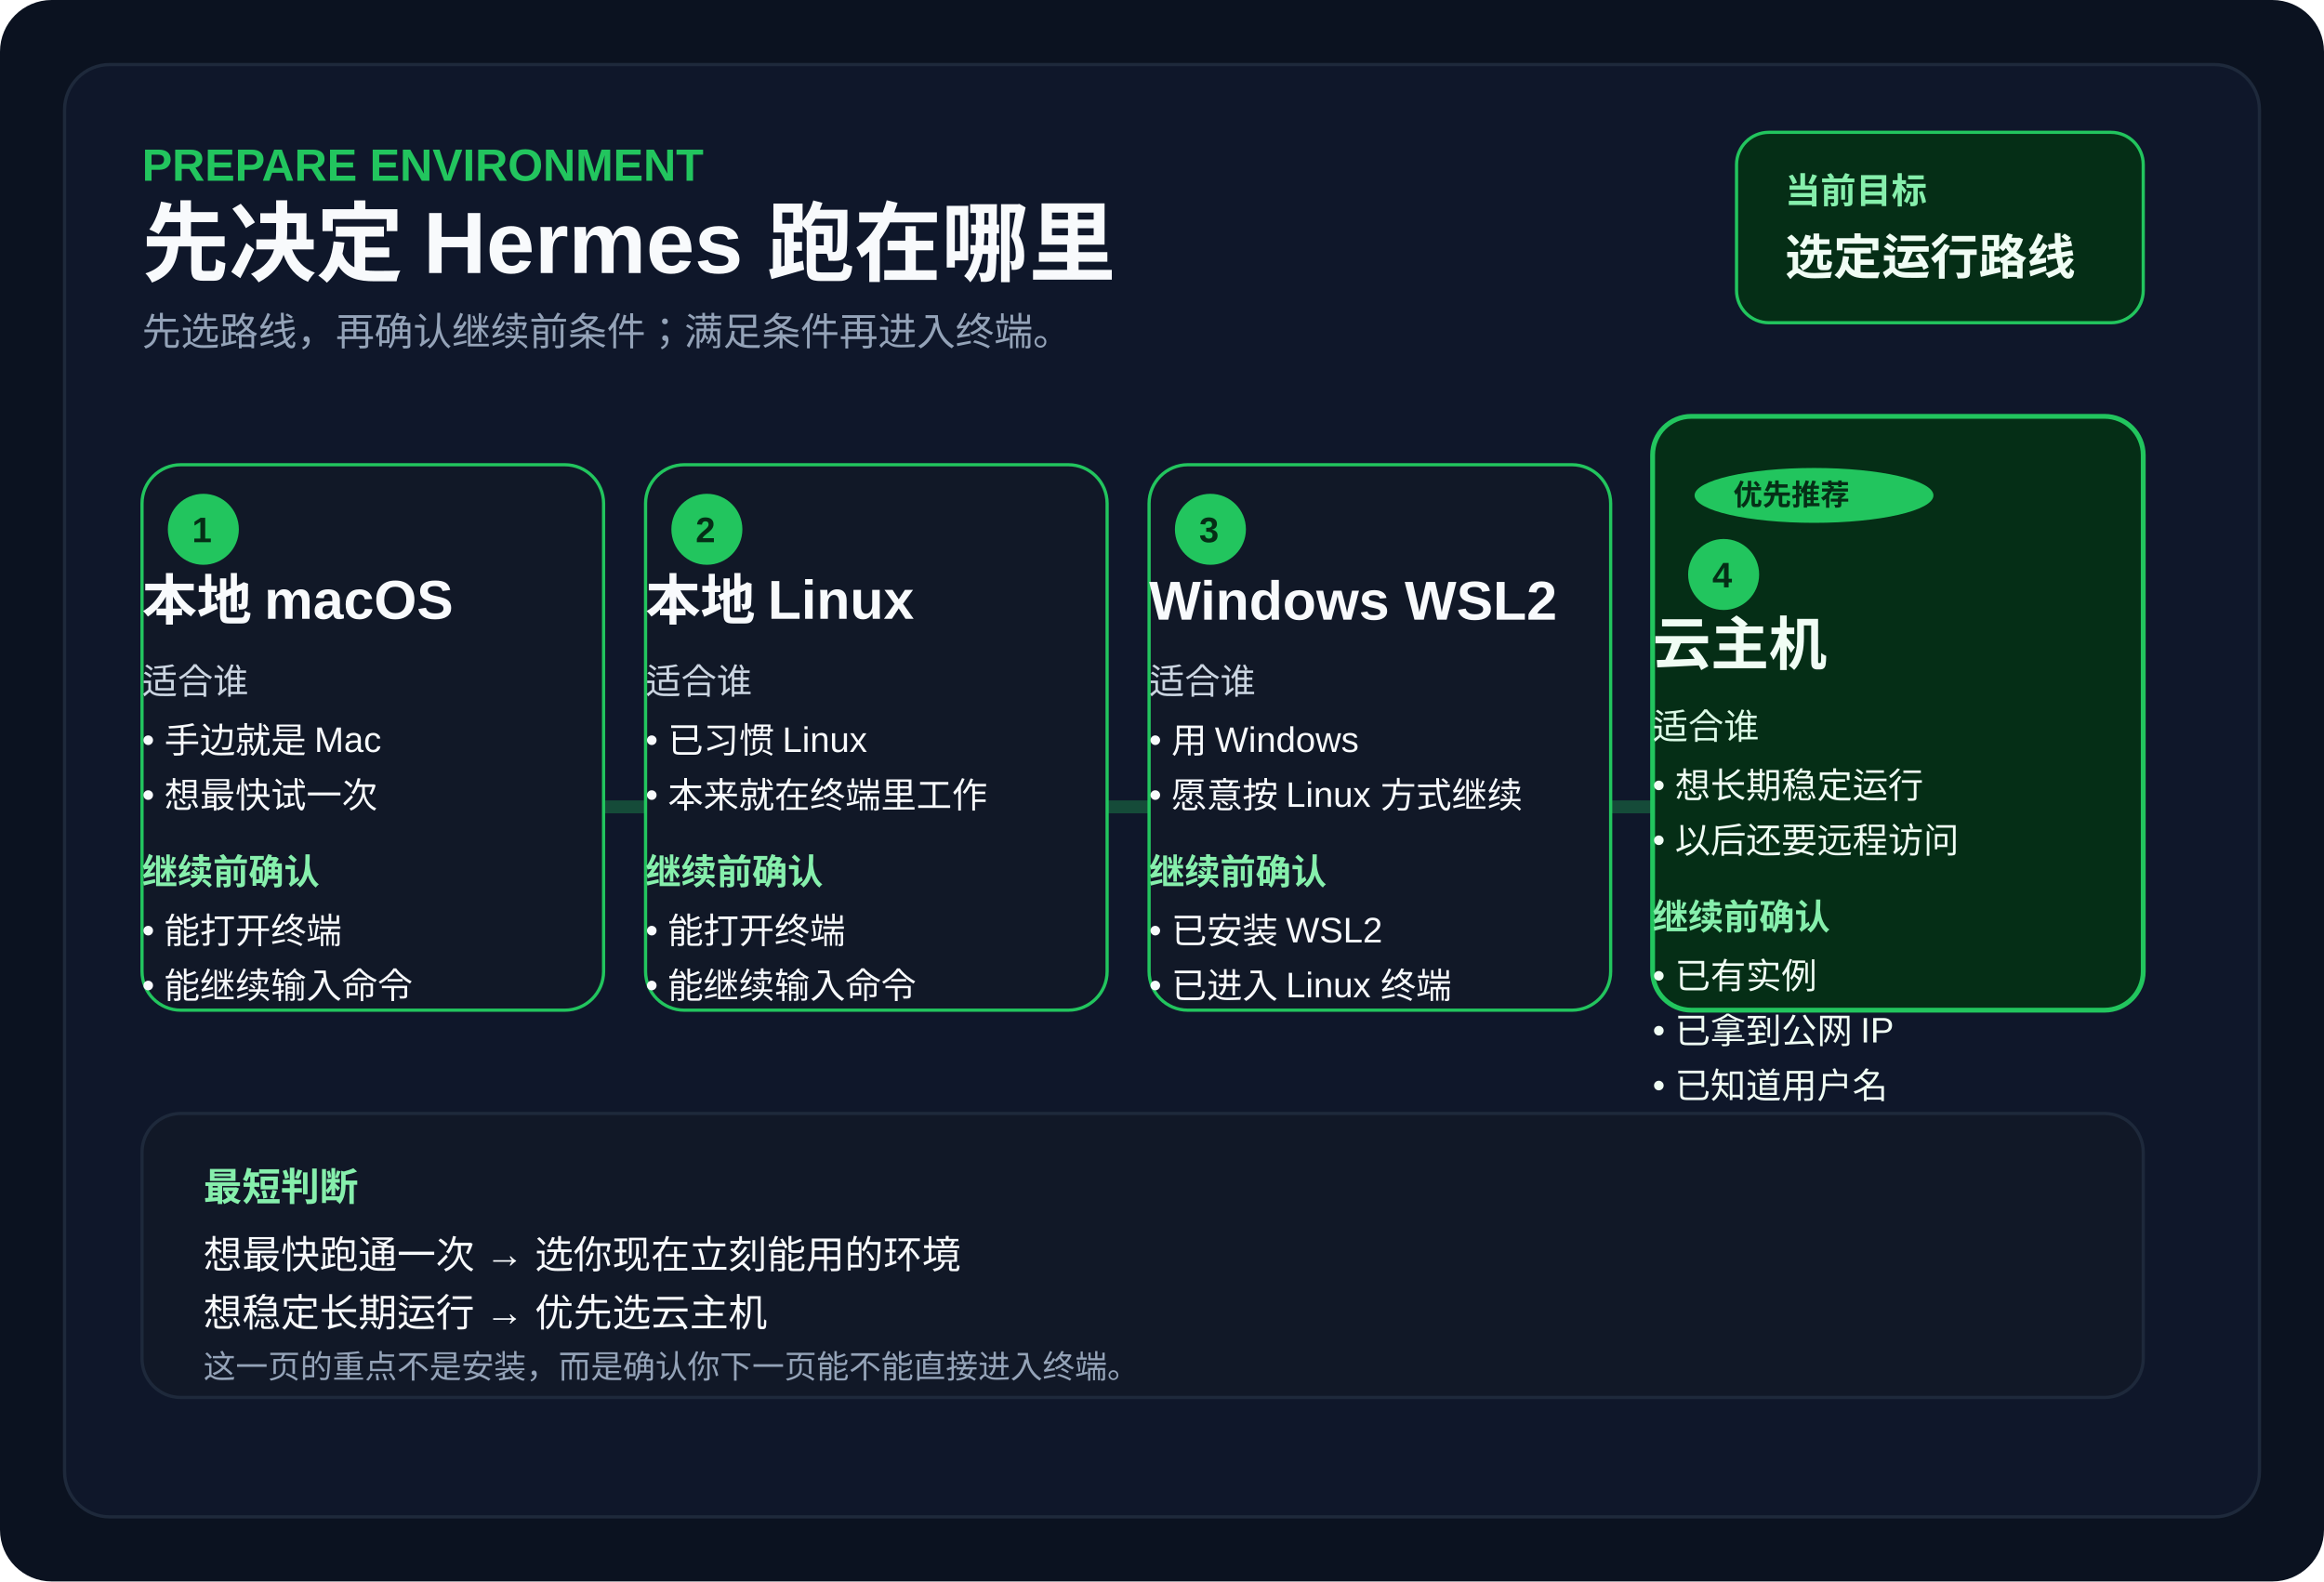
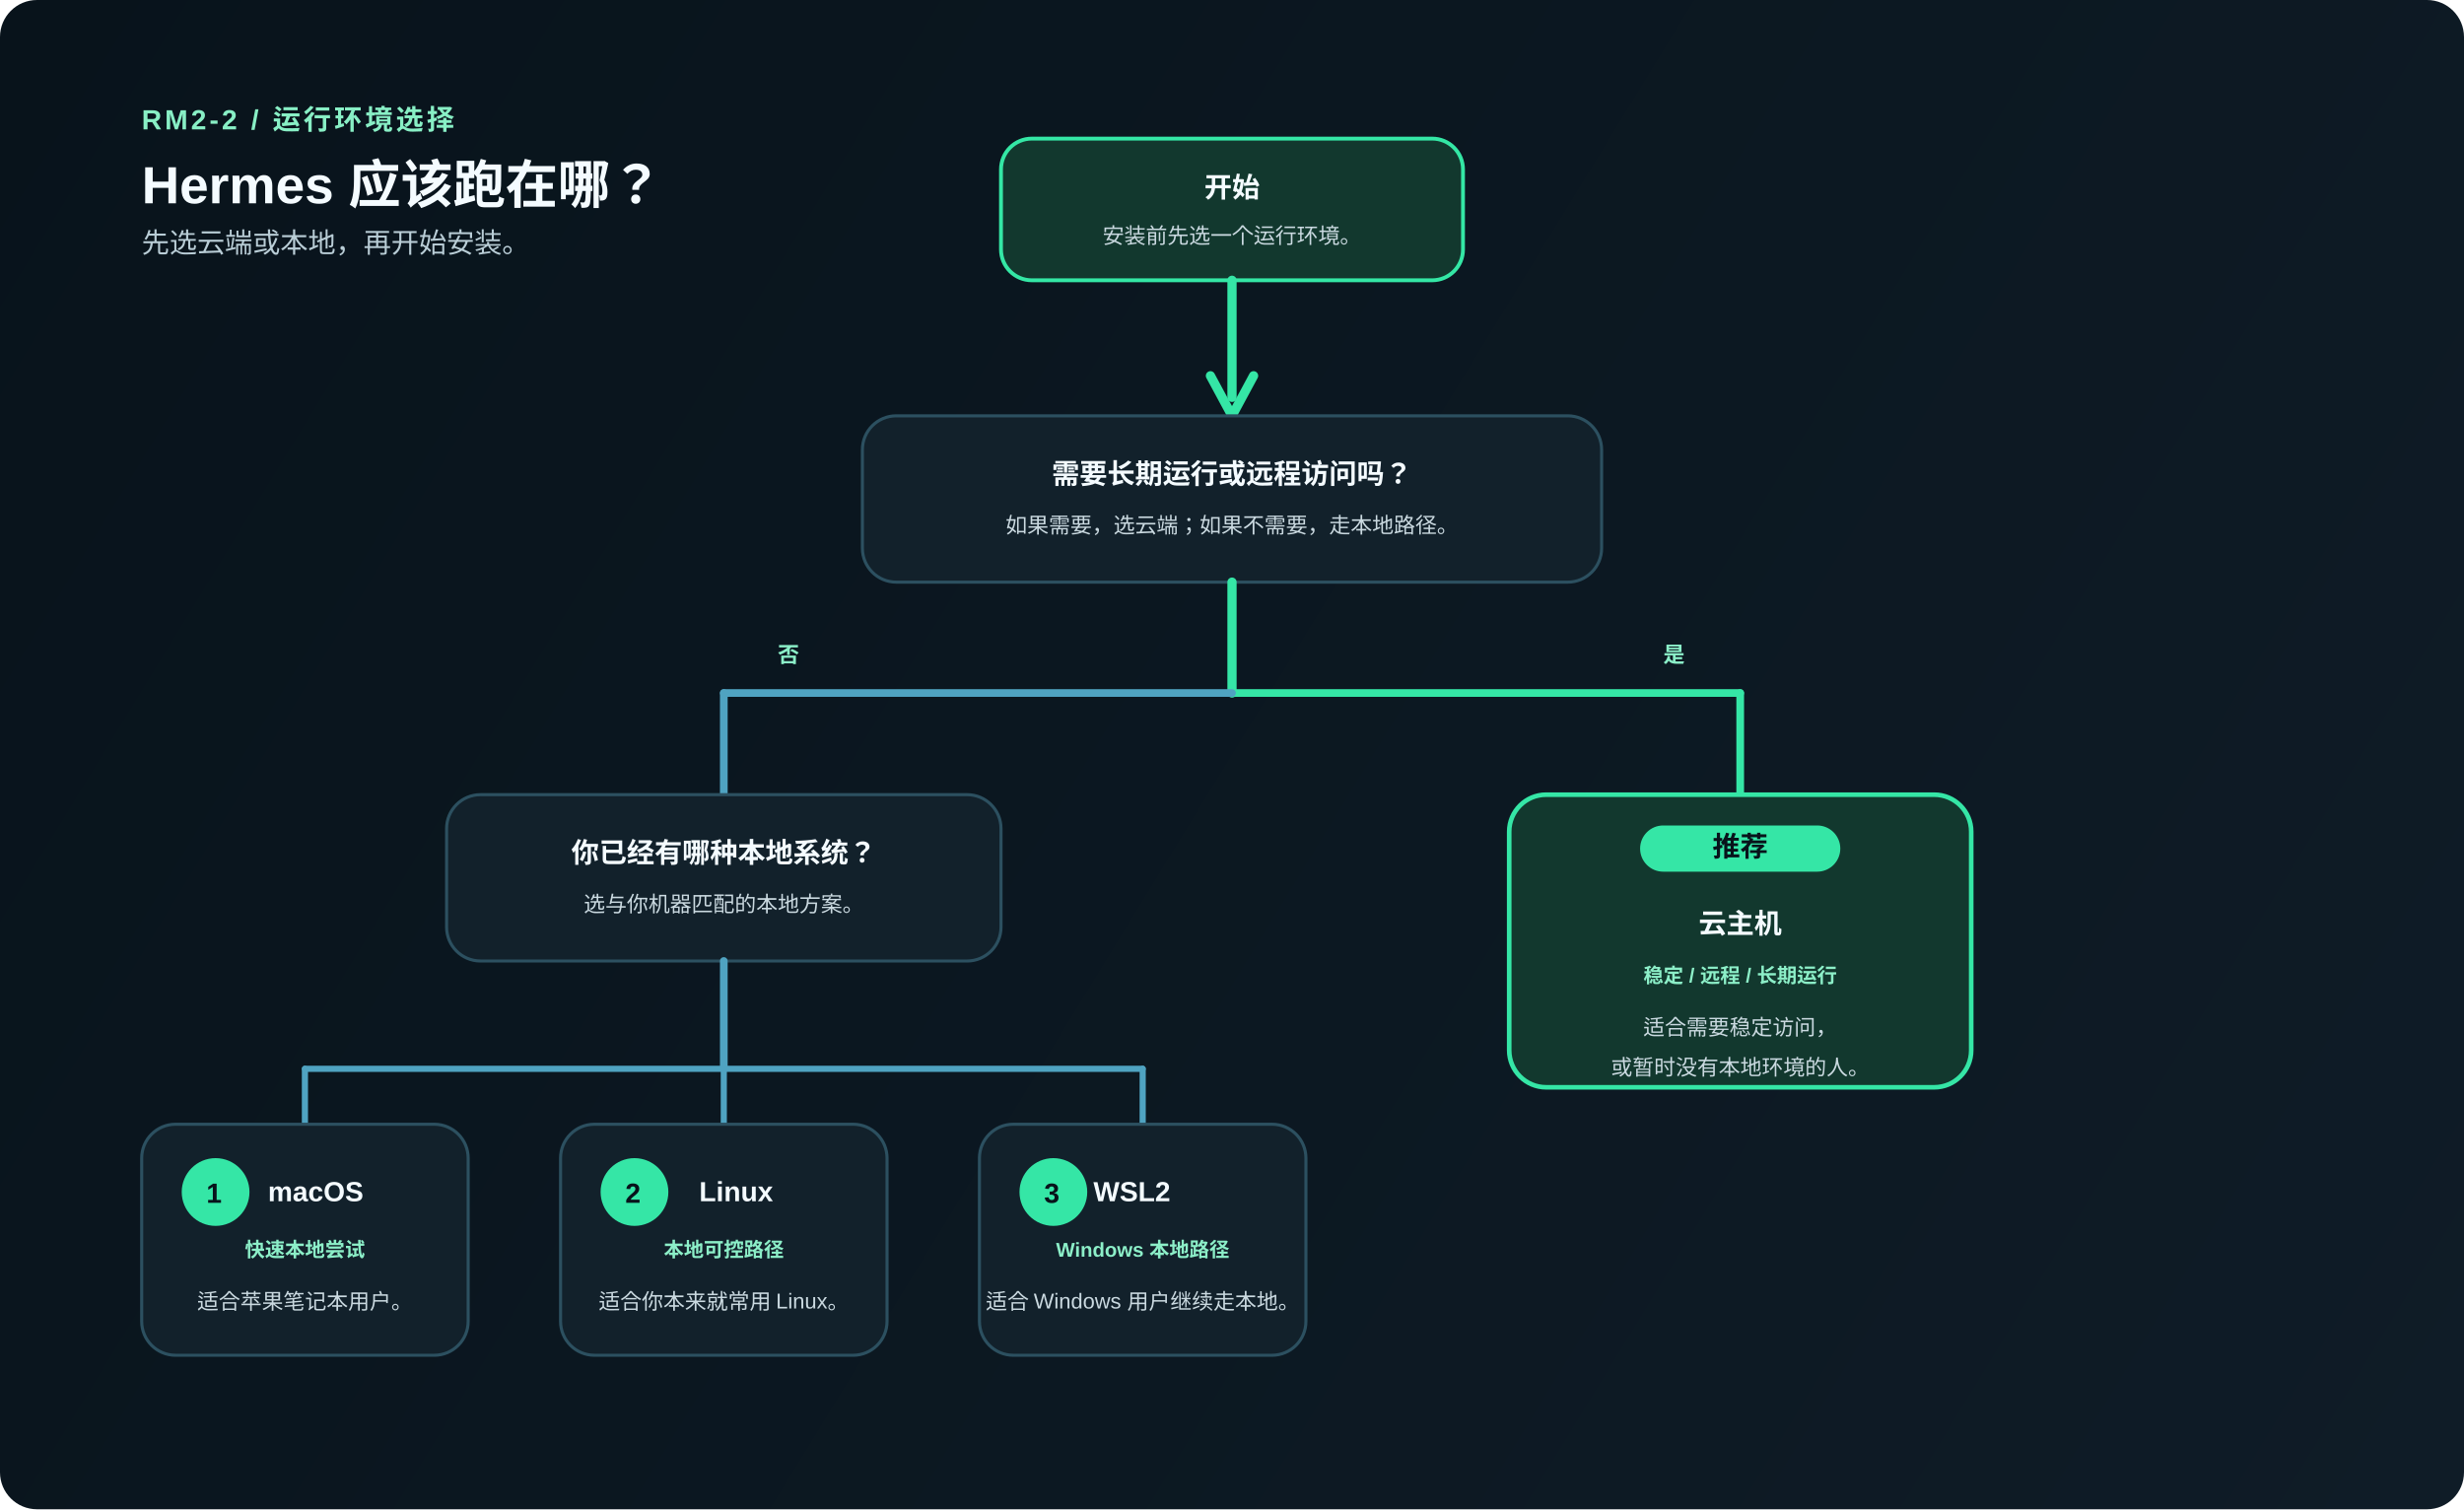
- <svg xmlns="http://www.w3.org/2000/svg" width="1440" height="980" viewBox="0 0 1440 980" fill="none">
-   <rect width="1440" height="980" rx="32" fill="#0B1220" />
-   <rect x="40" y="40" width="1360" height="900" rx="28" fill="#0F172A" stroke="#1E293B" stroke-width="2" />
-   <text x="88" y="112" fill="#22C55E" font-size="28" font-family="Arial, sans-serif" font-weight="700">PREPARE ENVIRONMENT</text>
-   <text x="88" y="170" fill="#F8FAFC" font-size="54" font-family="Arial, sans-serif" font-weight="800">先决定 Hermes 跑在哪里</text>
-   <text x="88" y="214" fill="#94A3B8" font-size="24" font-family="Arial, sans-serif">先选路线，再确认继续前条件；满足条件再进入终端。</text>
-   <rect x="1076" y="82" width="252" height="118" rx="20" fill="#052E16" stroke="#22C55E" stroke-width="2" />
-   <text x="1106" y="126" fill="#86EFAC" font-size="22" font-family="Arial, sans-serif" font-weight="700">当前目标</text>
-   <text x="1106" y="170" fill="#F0FDF4" font-size="30" font-family="Arial, sans-serif" font-weight="800">选定运行路线</text>
-   <line x1="128" y1="500" x2="1306" y2="500" stroke="#22C55E" stroke-width="8" stroke-linecap="round" opacity="0.3" />
-   <polygon points="1306,500 1276,482 1276,518" fill="#22C55E" opacity="0.78" />
+ <svg xmlns="http://www.w3.org/2000/svg" width="1600" height="980" viewBox="0 0 1600 980" fill="none">
+   <defs>
+     <linearGradient id="bg6" x1="0" y1="0" x2="1600" y2="980" gradientUnits="userSpaceOnUse">
+       <stop offset="0" stop-color="#08131B" />
+       <stop offset="1" stop-color="#0F1C27" />
+     </linearGradient>
+     <style>
+       .eyebrow{font:700 18px 'WenQuanYi Zen Hei', Arial, sans-serif;fill:#88EFC5;letter-spacing:2px}
+       .title{font:700 34px 'WenQuanYi Zen Hei', Arial, sans-serif;fill:#F4FBFF}
+       .sub{font:400 18px 'WenQuanYi Zen Hei', Arial, sans-serif;fill:#B9CDD6}
+       .node{font:700 18px 'WenQuanYi Zen Hei', Arial, sans-serif;fill:#F4FBFF}
+       .small{font:400 14px 'WenQuanYi Zen Hei', Arial, sans-serif;fill:#CAD9E0}
+       .yes{font:700 14px 'WenQuanYi Zen Hei', Arial, sans-serif;fill:#8BEFC8}
+       .num{font:700 18px 'WenQuanYi Zen Hei', Arial, sans-serif;fill:#08131B}
+       .choice{font:700 18px 'WenQuanYi Zen Hei', Arial, sans-serif;fill:#F4FBFF}
+       .mini{font:600 13px 'WenQuanYi Zen Hei', Arial, sans-serif;fill:#8CEFC8}
+     </style>
+   </defs>
+   <rect width="1600" height="980" rx="24" fill="url(#bg6)" />
+   <text x="92" y="84" class="eyebrow">RM2-2 / 运行环境选择</text>
+   <text x="92" y="132" class="title">Hermes 应该跑在哪？</text>
+   <text x="92" y="164" class="sub">先选云端或本地，再开始安装。</text>
  <g>
-     <rect x="88" y="288" width="286" height="338" rx="24" fill="#111827" stroke="#22C55E" stroke-width="2" />
-     <circle cx="126" cy="328" r="22" fill="#22C55E" />
-     <text x="119" y="336" fill="#052E16" font-size="22" font-family="Arial, sans-serif" font-weight="800">1</text>
-     <text x="88" y="384" fill="#F8FAFC" font-size="34" font-family="Arial, sans-serif" font-weight="800">本地 macOS</text>
-     <text x="88" y="430" fill="#CBD5E1" font-size="22" font-family="Arial, sans-serif">适合谁</text>
-     <text x="88" y="466" fill="#F8FAFC" font-size="22" font-family="Arial, sans-serif">• 手边就是 Mac</text>
-     <text x="88" y="500" fill="#F8FAFC" font-size="22" font-family="Arial, sans-serif">• 想最快试一次</text>
-     <text x="88" y="548" fill="#86EFAC" font-size="22" font-family="Arial, sans-serif" font-weight="700">继续前确认</text>
-     <text x="88" y="584" fill="#F8FAFC" font-size="22" font-family="Arial, sans-serif">• 能打开终端</text>
-     <text x="88" y="618" fill="#F8FAFC" font-size="22" font-family="Arial, sans-serif">• 能继续输入命令</text>
+     <rect x="650" y="90" width="300" height="92" rx="20" fill="#12382E" stroke="#34E7A5" stroke-width="2.5" />
+     <text x="800" y="128" text-anchor="middle" class="node">开始</text>
+     <text x="800" y="158" text-anchor="middle" class="small">安装前先选一个运行环境。</text>
+   </g>
+   <line x1="800" y1="182" x2="800" y2="258" stroke="#35E6A6" stroke-width="6" stroke-linecap="round" />
+   <path d="M786 244L800 270L814 244" stroke="#35E6A6" stroke-width="6" stroke-linecap="round" stroke-linejoin="round" />
+   <g>
+     <rect x="560" y="270" width="480" height="108" rx="22" fill="#12212B" stroke="#2C5060" stroke-width="2" />
+     <text x="800" y="314" text-anchor="middle" class="node">需要长期运行或远程访问吗？</text>
+     <text x="800" y="346" text-anchor="middle" class="small">如果需要，选云端；如果不需要，走本地路径。</text>
+   </g>
+   <line x1="800" y1="378" x2="800" y2="450" stroke="#35E6A6" stroke-width="6" stroke-linecap="round" />
+   <line x1="800" y1="450" x2="1130" y2="450" stroke="#35E6A6" stroke-width="5" stroke-linecap="round" />
+   <line x1="800" y1="450" x2="470" y2="450" stroke="#4FA3C1" stroke-width="5" stroke-linecap="round" />
+   <text x="1080" y="430" class="yes">是</text>
+   <text x="505" y="430" class="yes">否</text>
+   <line x1="1130" y1="450" x2="1130" y2="516" stroke="#35E6A6" stroke-width="5" stroke-linecap="round" />
+   <line x1="470" y1="450" x2="470" y2="516" stroke="#4FA3C1" stroke-width="5" stroke-linecap="round" />
+   <g>
+     <rect x="980" y="516" width="300" height="190" rx="24" fill="#12382E" stroke="#35E6A6" stroke-width="3" />
+     <rect x="1065" y="536" width="130" height="30" rx="15" fill="#35E6A6" />
+     <text x="1130" y="556" text-anchor="middle" class="num">推荐</text>
+     <text x="1130" y="606" text-anchor="middle" class="choice">云主机</text>
+     <text x="1130" y="638" text-anchor="middle" class="mini">稳定 / 远程 / 长期运行</text>
+     <text x="1130" y="672" text-anchor="middle" class="small">适合需要稳定访问，</text>
+     <text x="1130" y="698" text-anchor="middle" class="small">或暂时没有本地环境的人。</text>
  </g>
  <g>
-     <rect x="400" y="288" width="286" height="338" rx="24" fill="#111827" stroke="#22C55E" stroke-width="2" />
-     <circle cx="438" cy="328" r="22" fill="#22C55E" />
-     <text x="431" y="336" fill="#052E16" font-size="22" font-family="Arial, sans-serif" font-weight="800">2</text>
-     <text x="400" y="384" fill="#F8FAFC" font-size="34" font-family="Arial, sans-serif" font-weight="800">本地 Linux</text>
-     <text x="400" y="430" fill="#CBD5E1" font-size="22" font-family="Arial, sans-serif">适合谁</text>
-     <text x="400" y="466" fill="#F8FAFC" font-size="22" font-family="Arial, sans-serif">• 已习惯 Linux</text>
-     <text x="400" y="500" fill="#F8FAFC" font-size="22" font-family="Arial, sans-serif">• 本来就在终端里工作</text>
-     <text x="400" y="548" fill="#86EFAC" font-size="22" font-family="Arial, sans-serif" font-weight="700">继续前确认</text>
-     <text x="400" y="584" fill="#F8FAFC" font-size="22" font-family="Arial, sans-serif">• 能打开终端</text>
-     <text x="400" y="618" fill="#F8FAFC" font-size="22" font-family="Arial, sans-serif">• 能继续输入命令</text>
+     <rect x="290" y="516" width="360" height="108" rx="22" fill="#12212B" stroke="#2C5060" stroke-width="2" />
+     <text x="470" y="560" text-anchor="middle" class="node">你已经有哪种本地系统？</text>
+     <text x="470" y="592" text-anchor="middle" class="small">选与你机器匹配的本地方案。</text>
+   </g>
+   <line x1="470" y1="624" x2="470" y2="694" stroke="#4FA3C1" stroke-width="5" stroke-linecap="round" />
+   <line x1="470" y1="694" x2="198" y2="694" stroke="#4FA3C1" stroke-width="4" stroke-linecap="round" />
+   <line x1="470" y1="694" x2="742" y2="694" stroke="#4FA3C1" stroke-width="4" stroke-linecap="round" />
+   <line x1="198" y1="694" x2="198" y2="730" stroke="#4FA3C1" stroke-width="4" stroke-linecap="round" />
+   <line x1="470" y1="694" x2="470" y2="730" stroke="#4FA3C1" stroke-width="4" stroke-linecap="round" />
+   <line x1="742" y1="694" x2="742" y2="730" stroke="#4FA3C1" stroke-width="4" stroke-linecap="round" />
+   <g>
+     <rect x="92" y="730" width="212" height="150" rx="22" fill="#12212B" stroke="#2C5060" stroke-width="2" />
+     <circle cx="140" cy="774" r="22" fill="#35E6A6" />
+     <text x="134" y="781" class="num">1</text>
+     <text x="174" y="780" class="choice">macOS</text>
+     <text x="198" y="816" text-anchor="middle" class="mini">快速本地尝试</text>
+     <text x="198" y="850" text-anchor="middle" class="small">适合苹果笔记本用户。</text>
  </g>
  <g>
-     <rect x="712" y="288" width="286" height="338" rx="24" fill="#111827" stroke="#22C55E" stroke-width="2" />
-     <circle cx="750" cy="328" r="22" fill="#22C55E" />
-     <text x="743" y="336" fill="#052E16" font-size="22" font-family="Arial, sans-serif" font-weight="800">3</text>
-     <text x="712" y="384" fill="#F8FAFC" font-size="34" font-family="Arial, sans-serif" font-weight="800">Windows WSL2</text>
-     <text x="712" y="430" fill="#CBD5E1" font-size="22" font-family="Arial, sans-serif">适合谁</text>
-     <text x="712" y="466" fill="#F8FAFC" font-size="22" font-family="Arial, sans-serif">• 用 Windows</text>
-     <text x="712" y="500" fill="#F8FAFC" font-size="22" font-family="Arial, sans-serif">• 愿意按 Linux 方式继续</text>
-     <text x="712" y="548" fill="#86EFAC" font-size="22" font-family="Arial, sans-serif" font-weight="700">继续前确认</text>
-     <text x="712" y="584" fill="#F8FAFC" font-size="22" font-family="Arial, sans-serif">• 已安装 WSL2</text>
-     <text x="712" y="618" fill="#F8FAFC" font-size="22" font-family="Arial, sans-serif">• 已进入 Linux 终端</text>
+     <rect x="364" y="730" width="212" height="150" rx="22" fill="#12212B" stroke="#2C5060" stroke-width="2" />
+     <circle cx="412" cy="774" r="22" fill="#35E6A6" />
+     <text x="406" y="781" class="num">2</text>
+     <text x="454" y="780" class="choice">Linux</text>
+     <text x="470" y="816" text-anchor="middle" class="mini">本地可控路径</text>
+     <text x="470" y="850" text-anchor="middle" class="small">适合你本来就常用 Linux。</text>
  </g>
  <g>
-     <rect x="1024" y="258" width="304" height="368" rx="24" fill="#052E16" stroke="#22C55E" stroke-width="3" />
-     <rect x="1050" y="290" width="148" height="34" rx="999" fill="#22C55E" />
-     <text x="1074" y="313" fill="#052E16" font-size="18" font-family="Arial, sans-serif" font-weight="800">优先推荐</text>
-     <circle cx="1068" cy="356" r="22" fill="#22C55E" />
-     <text x="1061" y="364" fill="#052E16" font-size="22" font-family="Arial, sans-serif" font-weight="800">4</text>
-     <text x="1024" y="412" fill="#F0FDF4" font-size="36" font-family="Arial, sans-serif" font-weight="800">云主机</text>
-     <text x="1024" y="458" fill="#DCFCE7" font-size="22" font-family="Arial, sans-serif">适合谁</text>
-     <text x="1024" y="494" fill="#F0FDF4" font-size="22" font-family="Arial, sans-serif">• 想长期稳定运行</text>
-     <text x="1024" y="528" fill="#F0FDF4" font-size="22" font-family="Arial, sans-serif">• 以后还要远程访问</text>
-     <text x="1024" y="576" fill="#86EFAC" font-size="22" font-family="Arial, sans-serif" font-weight="700">继续前确认</text>
-     <text x="1024" y="612" fill="#F0FDF4" font-size="22" font-family="Arial, sans-serif">• 已有实例</text>
-     <text x="1024" y="646" fill="#F0FDF4" font-size="22" font-family="Arial, sans-serif">• 已拿到公网 IP</text>
-     <text x="1024" y="680" fill="#F0FDF4" font-size="22" font-family="Arial, sans-serif">• 已知道用户名</text>
-     <text x="1024" y="714" fill="#F0FDF4" font-size="22" font-family="Arial, sans-serif">• 已准备好密码或密钥</text>
+     <rect x="636" y="730" width="212" height="150" rx="22" fill="#12212B" stroke="#2C5060" stroke-width="2" />
+     <circle cx="684" cy="774" r="22" fill="#35E6A6" />
+     <text x="678" y="781" class="num">3</text>
+     <text x="735" y="780" text-anchor="middle" class="choice">WSL2</text>
+     <text x="742" y="816" text-anchor="middle" class="mini">Windows 本地路径</text>
+     <text x="742" y="850" text-anchor="middle" class="small">适合 Windows 用户继续走本地。</text>
  </g>
-   <rect x="88" y="690" width="1240" height="176" rx="24" fill="#111827" stroke="#1E293B" stroke-width="2" />
-   <text x="126" y="744" fill="#86EFAC" font-size="24" font-family="Arial, sans-serif" font-weight="700">最短判断</text>
-   <text x="126" y="786" fill="#F8FAFC" font-size="24" font-family="Arial, sans-serif">想最快跑通一次 → 选你现在立刻能用的环境</text>
-   <text x="126" y="822" fill="#F8FAFC" font-size="24" font-family="Arial, sans-serif">想稳定长期运行 → 优先选云主机</text>
-   <text x="126" y="854" fill="#94A3B8" font-size="20" font-family="Arial, sans-serif">这一页的重点不是安装，而是确认你下一页能不能直接进入终端。</text>
</svg>
